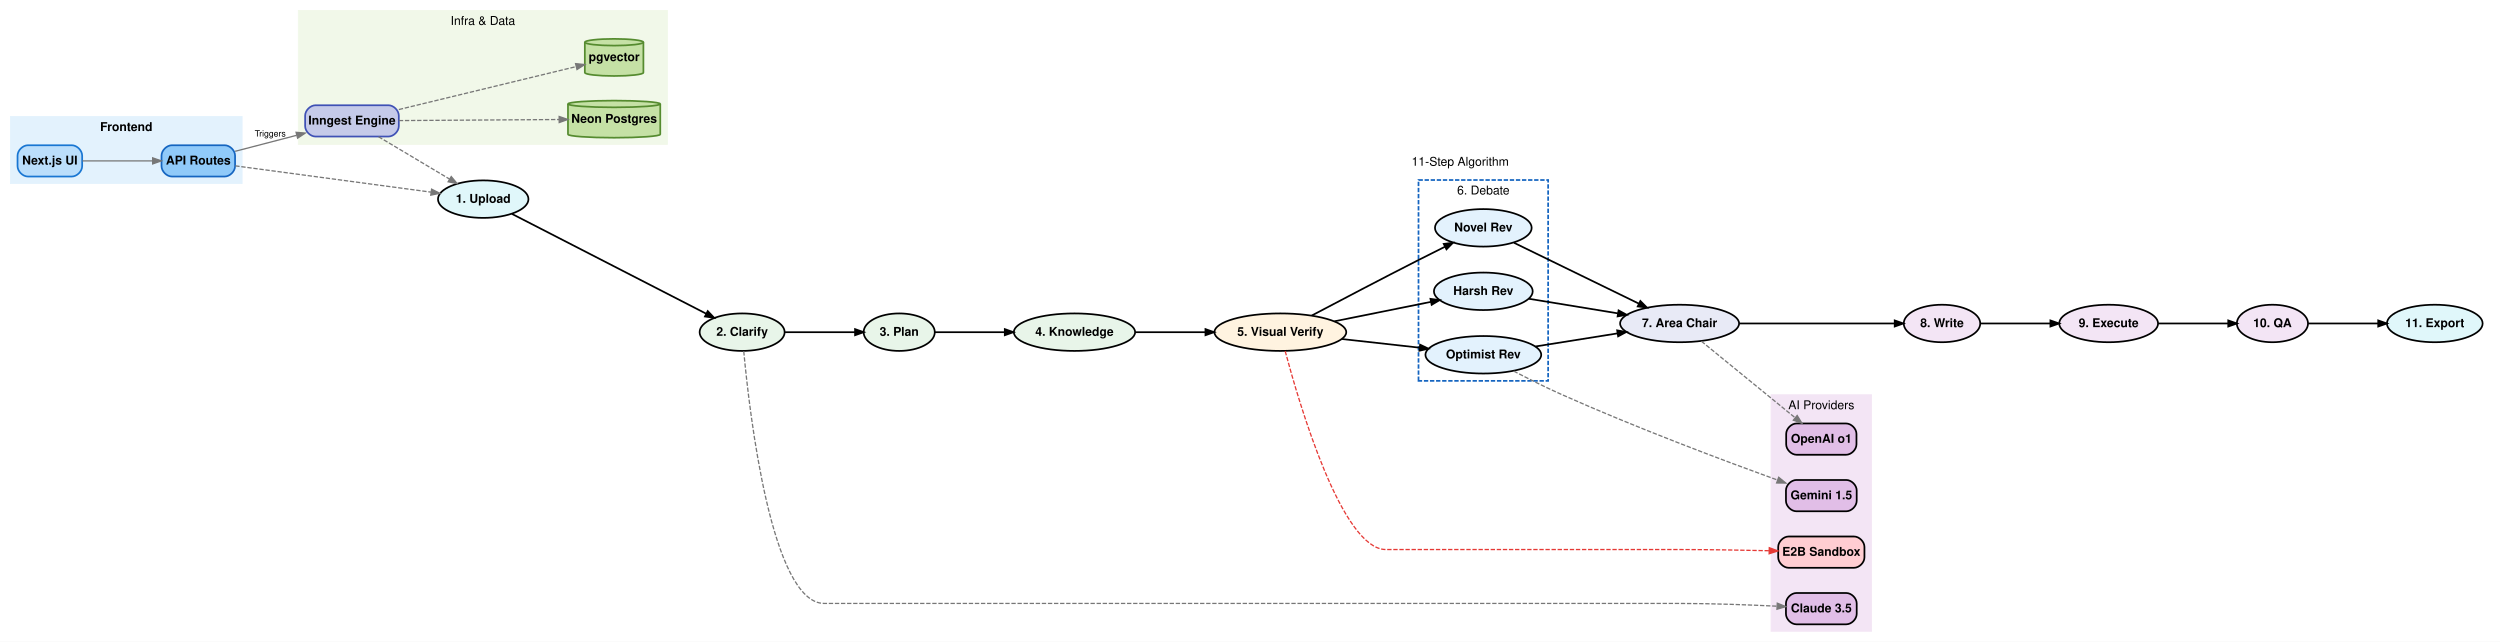
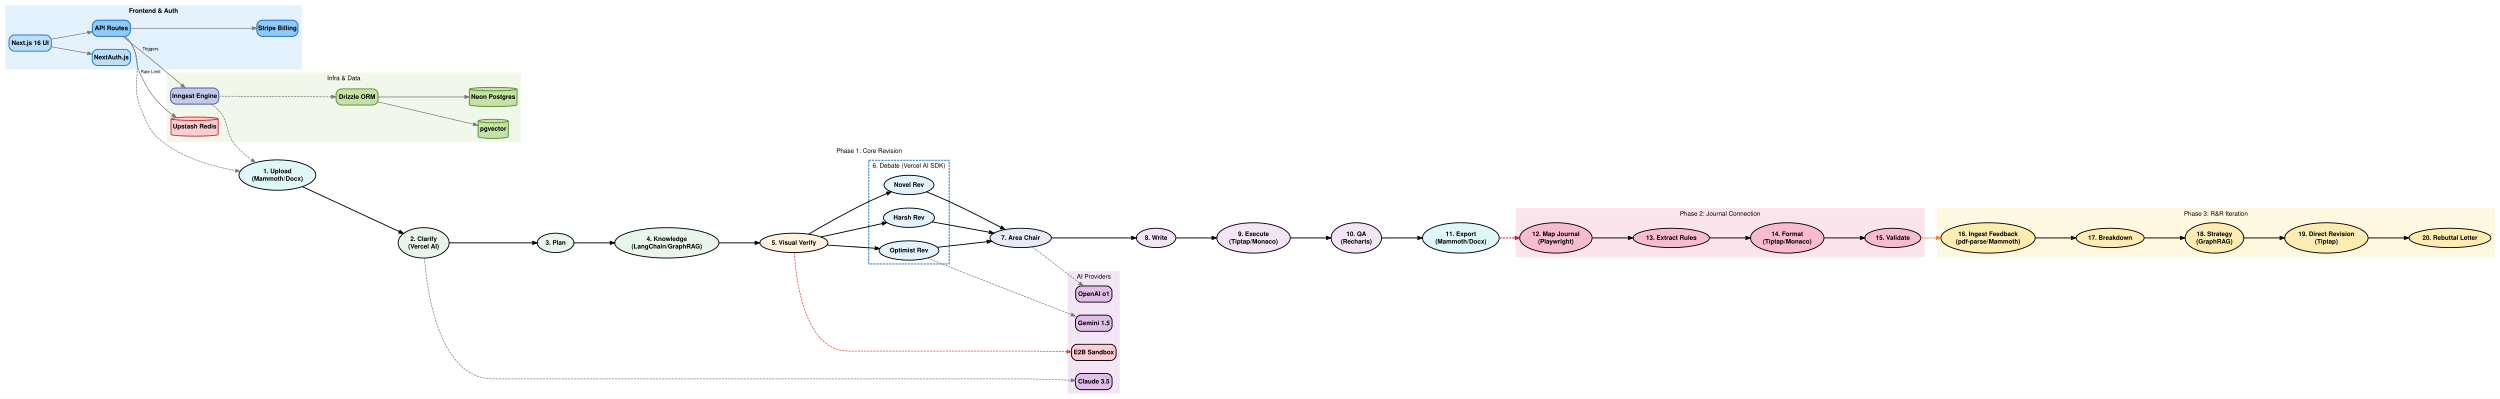
- <svg xmlns="http://www.w3.org/2000/svg" width="2875pt" height="738pt" viewBox="0.00 0.00 2875.32 738.00">
-   <g id="graph0" class="graph" transform="scale(1 1) rotate(0) translate(4 734)">
-     <polygon fill="#ffffff" stroke="transparent" points="-4,4 -4,-734 2871.324,-734 2871.324,4 -4,4" />
+ <svg xmlns="http://www.w3.org/2000/svg" width="5569pt" height="888pt" viewBox="0.00 0.00 5568.78 888.00">
+   <g id="graph0" class="graph" transform="scale(1 1) rotate(0) translate(4 884)">
+     <polygon fill="#ffffff" stroke="transparent" points="-4,4 -4,-884 5564.784,-884 5564.784,4 -4,4" />
    <g id="clust1" class="cluster">
-       <polygon fill="#e3f2fd" stroke="#e3f2fd" points="8,-523 8,-600 274.464,-600 274.464,-523 8,-523" />
-       <text text-anchor="middle" x="141.232" y="-583.4" font-family="Helvetica,sans-Serif" font-weight="bold" font-size="14.00" fill="#000000">Frontend</text>
+       <polygon fill="#e3f2fd" stroke="#e3f2fd" points="8,-730 8,-872 667.742,-872 667.742,-730 8,-730" />
+       <text text-anchor="middle" x="337.871" y="-855.4" font-family="Helvetica,sans-Serif" font-weight="bold" font-size="14.00" fill="#000000">Frontend &amp; Auth</text>
    </g>
    <g id="clust2" class="cluster">
-       <polygon fill="#f1f8e9" stroke="#f1f8e9" points="339.127,-568 339.127,-722 763.604,-722 763.604,-568 339.127,-568" />
-       <text text-anchor="middle" x="551.366" y="-705.4" font-family="Helvetica,sans-Serif" font-size="14.00" fill="#000000">Infra &amp; Data</text>
+       <polygon fill="#f1f8e9" stroke="#f1f8e9" points="367.69,-568 367.69,-722 1155.822,-722 1155.822,-568 367.69,-568" />
+       <text text-anchor="middle" x="761.756" y="-705.4" font-family="Helvetica,sans-Serif" font-size="14.00" fill="#000000">Infra &amp; Data</text>
    </g>
    <g id="clust3" class="cluster">
-       <polygon fill="#ffffff" stroke="#ffffff" stroke-width="2" points="491.503,-288 491.503,-560 2859.324,-560 2859.324,-288 491.503,-288" />
-       <text text-anchor="middle" x="1675.414" y="-543.4" font-family="Helvetica,sans-Serif" font-size="14.00" fill="#000000">11-Step Algorithm</text>
+       <polygon fill="#ffffff" stroke="#ffffff" stroke-width="2" points="520.066,-288 520.066,-560 3343.927,-560 3343.927,-288 520.066,-288" />
+       <text text-anchor="middle" x="1931.996" y="-543.4" font-family="Helvetica,sans-Serif" font-size="14.00" fill="#000000">Phase 1: Core Revision</text>
    </g>
    <g id="clust4" class="cluster">
-       <polygon fill="none" stroke="#1565c0" stroke-width="2" stroke-dasharray="5,2" points="1627.46,-296 1627.46,-527 1776.549,-527 1776.549,-296 1627.46,-296" />
-       <text text-anchor="middle" x="1702.005" y="-510.4" font-family="Helvetica,sans-Serif" font-size="14.00" fill="#000000">6. Debate</text>
+       <polygon fill="none" stroke="#1565c0" stroke-width="2" stroke-dasharray="5,2" points="1931.175,-296 1931.175,-527 2110.264,-527 2110.264,-296 1931.175,-296" />
+       <text text-anchor="middle" x="2020.72" y="-510.4" font-family="Helvetica,sans-Serif" font-size="14.00" fill="#000000">6. Debate (Vercel AI SDK)</text>
    </g>
    <g id="clust5" class="cluster">
-       <polygon fill="#f3e5f5" stroke="#f3e5f5" points="2032.958,-8 2032.958,-280 2148.554,-280 2148.554,-8 2032.958,-8" />
-       <text text-anchor="middle" x="2090.756" y="-263.4" font-family="Helvetica,sans-Serif" font-size="14.00" fill="#000000">AI Providers</text>
+       <polygon fill="#fce4ec" stroke="#fce4ec" stroke-width="2" points="3372.927,-312 3372.927,-420 4282.419,-420 4282.419,-312 3372.927,-312" />
+       <text text-anchor="middle" x="3827.673" y="-403.4" font-family="Helvetica,sans-Serif" font-size="14.00" fill="#000000">Phase 2: Journal Connection</text>
+     </g>
+     <g id="clust6" class="cluster">
+       <polygon fill="#fff8e1" stroke="#fff8e1" stroke-width="2" points="4311.419,-312 4311.419,-420 5552.784,-420 5552.784,-312 4311.419,-312" />
+       <text text-anchor="middle" x="4932.102" y="-403.4" font-family="Helvetica,sans-Serif" font-size="14.00" fill="#000000">Phase 3: R&amp;R Iteration</text>
+     </g>
+     <g id="clust7" class="cluster">
+       <polygon fill="#f3e5f5" stroke="#f3e5f5" points="2374.673,-8 2374.673,-280 2490.269,-280 2490.269,-8 2374.673,-8" />
+       <text text-anchor="middle" x="2432.471" y="-263.4" font-family="Helvetica,sans-Serif" font-size="14.00" fill="#000000">AI Providers</text>
    </g>
    <g id="node1" class="node">
-       <path fill="#bbdefb" stroke="#1976d2" stroke-width="2" d="M78.498,-567C78.498,-567 28.167,-567 28.167,-567 22.167,-567 16.167,-561 16.167,-555 16.167,-555 16.167,-543 16.167,-543 16.167,-537 22.167,-531 28.167,-531 28.167,-531 78.498,-531 78.498,-531 84.498,-531 90.498,-537 90.498,-543 90.498,-543 90.498,-555 90.498,-555 90.498,-561 84.498,-567 78.498,-567" />
-       <text text-anchor="middle" x="53.332" y="-544.8" font-family="Helvetica,sans-Serif" font-weight="bold" font-size="14.00" fill="#000000">Next.js UI</text>
+       <path fill="#bbdefb" stroke="#1976d2" stroke-width="2" d="M98.181,-806C98.181,-806 27.94,-806 27.94,-806 21.94,-806 15.94,-800 15.94,-794 15.94,-794 15.94,-782 15.94,-782 15.94,-776 21.94,-770 27.94,-770 27.94,-770 98.181,-770 98.181,-770 104.181,-770 110.181,-776 110.181,-782 110.181,-782 110.181,-794 110.181,-794 110.181,-800 104.181,-806 98.181,-806" />
+       <text text-anchor="middle" x="63.06" y="-783.8" font-family="Helvetica,sans-Serif" font-weight="bold" font-size="14.00" fill="#000000">Next.js 16 UI</text>
    </g>
    <g id="node2" class="node">
-       <path fill="#90caf9" stroke="#1565c0" stroke-width="2" d="M254.364,-567C254.364,-567 193.765,-567 193.765,-567 187.765,-567 181.765,-561 181.765,-555 181.765,-555 181.765,-543 181.765,-543 181.765,-537 187.765,-531 193.765,-531 193.765,-531 254.364,-531 254.364,-531 260.364,-531 266.364,-537 266.364,-543 266.364,-543 266.364,-555 266.364,-555 266.364,-561 260.364,-567 254.364,-567" />
-       <text text-anchor="middle" x="224.065" y="-544.8" font-family="Helvetica,sans-Serif" font-weight="bold" font-size="14.00" fill="#000000">API Routes</text>
+       <path fill="#bbdefb" stroke="#1976d2" stroke-width="2" d="M274.476,-774C274.476,-774 213.335,-774 213.335,-774 207.335,-774 201.335,-768 201.335,-762 201.335,-762 201.335,-750 201.335,-750 201.335,-744 207.335,-738 213.335,-738 213.335,-738 274.476,-738 274.476,-738 280.476,-738 286.476,-744 286.476,-750 286.476,-750 286.476,-762 286.476,-762 286.476,-768 280.476,-774 274.476,-774" />
+       <text text-anchor="middle" x="243.905" y="-751.8" font-family="Helvetica,sans-Serif" font-weight="bold" font-size="14.00" fill="#000000">NextAuth.js</text>
+     </g>
+     <g id="edge2" class="edge">
+       <path fill="none" stroke="#777777" stroke-width="1.5" d="M110.575,-779.592C135.335,-775.211 165.682,-769.841 191.166,-765.332" />
+       <polygon fill="#777777" stroke="#777777" stroke-width="1.5" points="191.796,-768.775 201.033,-763.586 190.576,-761.882 191.796,-768.775" />
+     </g>
+     <g id="node3" class="node">
+       <path fill="#90caf9" stroke="#1565c0" stroke-width="2" d="M274.205,-839C274.205,-839 213.606,-839 213.606,-839 207.606,-839 201.606,-833 201.606,-827 201.606,-827 201.606,-815 201.606,-815 201.606,-809 207.606,-803 213.606,-803 213.606,-803 274.205,-803 274.205,-803 280.205,-803 286.205,-809 286.205,-815 286.205,-815 286.205,-827 286.205,-827 286.205,-833 280.205,-839 274.205,-839" />
+       <text text-anchor="middle" x="243.905" y="-816.8" font-family="Helvetica,sans-Serif" font-weight="bold" font-size="14.00" fill="#000000">API Routes</text>
    </g>
    <g id="edge1" class="edge">
-       <path fill="none" stroke="#777777" stroke-width="1.5" d="M90.8,-549C114.458,-549 145.371,-549 171.468,-549" />
-       <polygon fill="#777777" stroke="#777777" stroke-width="1.5" points="171.577,-552.5 181.577,-549 171.577,-545.5 171.577,-552.5" />
+       <path fill="none" stroke="#777777" stroke-width="1.5" d="M110.575,-796.67C135.427,-801.205 165.909,-806.768 191.451,-811.428" />
+       <polygon fill="#777777" stroke="#777777" stroke-width="1.5" points="190.871,-814.88 201.337,-813.232 192.128,-807.994 190.871,-814.88" />
+     </g>
+     <g id="node4" class="node">
+       <path fill="#90caf9" stroke="#1565c0" stroke-width="2" d="M647.631,-839C647.631,-839 580.074,-839 580.074,-839 574.074,-839 568.074,-833 568.074,-827 568.074,-827 568.074,-815 568.074,-815 568.074,-809 574.074,-803 580.074,-803 580.074,-803 647.631,-803 647.631,-803 653.631,-803 659.631,-809 659.631,-815 659.631,-815 659.631,-827 659.631,-827 659.631,-833 653.631,-839 647.631,-839" />
+       <text text-anchor="middle" x="613.853" y="-816.8" font-family="Helvetica,sans-Serif" font-weight="bold" font-size="14.00" fill="#000000">Stripe Billing</text>
+     </g>
+     <g id="edge3" class="edge">
+       <path fill="none" stroke="#777777" stroke-width="1.5" d="M286.343,-821C353.23,-821 483.209,-821 557.734,-821" />
+       <polygon fill="#777777" stroke="#777777" stroke-width="1.5" points="557.869,-824.5 567.869,-821 557.869,-817.5 557.869,-824.5" />
+     </g>
+     <g id="node8" class="node">
+       <path fill="#c5cae9" stroke="#3f51b5" stroke-width="2" d="M471.254,-688C471.254,-688 387.501,-688 387.501,-688 381.501,-688 375.501,-682 375.501,-676 375.501,-676 375.501,-664 375.501,-664 375.501,-658 381.501,-652 387.501,-652 387.501,-652 471.254,-652 471.254,-652 477.254,-652 483.254,-658 483.254,-664 483.254,-664 483.254,-676 483.254,-676 483.254,-682 477.254,-688 471.254,-688" />
+       <text text-anchor="middle" x="429.378" y="-665.8" font-family="Helvetica,sans-Serif" font-weight="bold" font-size="14.00" fill="#000000">Inngest Engine</text>
+     </g>
+     <g id="edge32" class="edge">
+       <path fill="none" stroke="#777777" stroke-width="1.5" d="M268.51,-802.945C274.506,-798.45 280.867,-793.6 286.69,-789 326.773,-757.332 371.87,-719.304 400.437,-694.905" />
+       <polygon fill="#777777" stroke="#777777" stroke-width="1.5" points="403.07,-697.258 408.393,-688.097 398.519,-691.939 403.07,-697.258" />
+       <text text-anchor="middle" x="331.19" y="-772" font-family="Helvetica,sans-Serif" font-size="10.00" fill="#000000">Triggers</text>
+     </g>
+     <g id="node9" class="node">
+       <path fill="#ffcdd2" stroke="#c62828" stroke-width="2" d="M481.892,-619.469C481.892,-621.611 458.354,-623.351 429.378,-623.351 400.401,-623.351 376.864,-621.611 376.864,-619.469 376.864,-619.469 376.864,-584.531 376.864,-584.531 376.864,-582.389 400.401,-580.649 429.378,-580.649 458.354,-580.649 481.892,-582.389 481.892,-584.531 481.892,-584.531 481.892,-619.469 481.892,-619.469" />
+       <path fill="none" stroke="#c62828" stroke-width="2" d="M481.892,-619.469C481.892,-617.327 458.354,-615.587 429.378,-615.587 400.401,-615.587 376.864,-617.327 376.864,-619.469" />
+       <text text-anchor="middle" x="429.378" y="-597.8" font-family="Helvetica,sans-Serif" font-weight="bold" font-size="14.00" fill="#000000">Upstash Redis</text>
+     </g>
+     <g id="edge31" class="edge">
+       <path fill="none" stroke="#777777" stroke-width="1.5" d="M273.353,-802.912C278.33,-798.827 283.053,-794.153 286.69,-789 305.738,-762.009 293.788,-747.484 308.69,-718 328.618,-678.571 334.822,-667.521 367.69,-638 371.513,-634.567 375.714,-631.301 380.072,-628.24" />
+       <polygon fill="#777777" stroke="#777777" stroke-width="1.5" points="382.172,-631.047 388.585,-622.613 378.312,-625.207 382.172,-631.047" />
+       <text text-anchor="middle" x="331.19" y="-721" font-family="Helvetica,sans-Serif" font-size="10.00" fill="#000000">Rate Limit</text>
+     </g>
+     <g id="node10" class="node">
+       <ellipse fill="#e0f7fa" stroke="#000000" stroke-width="2" cx="613.853" cy="-494" rx="85.575" ry="33.817" />
+       <text text-anchor="middle" x="613.853" y="-498.2" font-family="Helvetica,sans-Serif" font-weight="bold" font-size="14.00" fill="#000000">1. Upload</text>
+       <text text-anchor="middle" x="613.853" y="-481.4" font-family="Helvetica,sans-Serif" font-weight="bold" font-size="14.00" fill="#000000">(Mammoth/Docx)</text>
+     </g>
+     <g id="edge30" class="edge">
+       <path fill="none" stroke="#777777" stroke-width="1.5" stroke-dasharray="5,2" d="M274.423,-802.961C279.173,-798.921 283.542,-794.25 286.69,-789 319.983,-733.473 284.558,-705.077 308.69,-645 325.695,-602.666 330.351,-587.214 367.69,-561 412.54,-529.512 471.538,-512.811 520.531,-503.958" />
+       <polygon fill="#777777" stroke="#777777" stroke-width="1.5" points="521.247,-507.386 530.506,-502.238 520.057,-500.488 521.247,-507.386" />
    </g>
    <g id="node5" class="node">
-       <path fill="#c5cae9" stroke="#3f51b5" stroke-width="2" d="M442.692,-613C442.692,-613 358.939,-613 358.939,-613 352.939,-613 346.939,-607 346.939,-601 346.939,-601 346.939,-589 346.939,-589 346.939,-583 352.939,-577 358.939,-577 358.939,-577 442.692,-577 442.692,-577 448.692,-577 454.692,-583 454.692,-589 454.692,-589 454.692,-601 454.692,-601 454.692,-607 448.692,-613 442.692,-613" />
-       <text text-anchor="middle" x="400.815" y="-590.8" font-family="Helvetica,sans-Serif" font-weight="bold" font-size="14.00" fill="#000000">Inngest Engine</text>
+       <path fill="#c5e1a5" stroke="#558b2f" stroke-width="2" d="M1147.613,-685.469C1147.613,-687.611 1123.821,-689.351 1094.531,-689.351 1065.242,-689.351 1041.45,-687.611 1041.45,-685.469 1041.45,-685.469 1041.45,-650.531 1041.45,-650.531 1041.45,-648.389 1065.242,-646.649 1094.531,-646.649 1123.821,-646.649 1147.613,-648.389 1147.613,-650.531 1147.613,-650.531 1147.613,-685.469 1147.613,-685.469" />
+       <path fill="none" stroke="#558b2f" stroke-width="2" d="M1147.613,-685.469C1147.613,-683.327 1123.821,-681.587 1094.531,-681.587 1065.242,-681.587 1041.45,-683.327 1041.45,-685.469" />
+       <text text-anchor="middle" x="1094.531" y="-663.8" font-family="Helvetica,sans-Serif" font-weight="bold" font-size="14.00" fill="#000000">Neon Postgres</text>
+     </g>
+     <g id="node6" class="node">
+       <path fill="#c5e1a5" stroke="#558b2f" stroke-width="2" d="M826.107,-686C826.107,-686 756.484,-686 756.484,-686 750.484,-686 744.484,-680 744.484,-674 744.484,-674 744.484,-662 744.484,-662 744.484,-656 750.484,-650 756.484,-650 756.484,-650 826.107,-650 826.107,-650 832.107,-650 838.107,-656 838.107,-662 838.107,-662 838.107,-674 838.107,-674 838.107,-680 832.107,-686 826.107,-686" />
+       <text text-anchor="middle" x="791.296" y="-663.8" font-family="Helvetica,sans-Serif" font-weight="bold" font-size="14.00" fill="#000000">Drizzle ORM</text>
+     </g>
+     <g id="edge5" class="edge">
+       <path fill="none" stroke="#777777" stroke-width="1.5" d="M838.012,-668C889.809,-668 973.644,-668 1031.291,-668" />
+       <polygon fill="#777777" stroke="#777777" stroke-width="1.5" points="1031.379,-671.5 1041.379,-668 1031.379,-664.5 1031.379,-671.5" />
+     </g>
+     <g id="node7" class="node">
+       <path fill="#c5e1a5" stroke="#558b2f" stroke-width="2" d="M1128.214,-614.469C1128.214,-616.611 1113.117,-618.351 1094.531,-618.351 1075.946,-618.351 1060.849,-616.611 1060.849,-614.469 1060.849,-614.469 1060.849,-579.531 1060.849,-579.531 1060.849,-577.389 1075.946,-575.649 1094.531,-575.649 1113.117,-575.649 1128.214,-577.389 1128.214,-579.531 1128.214,-579.531 1128.214,-614.469 1128.214,-614.469" />
+       <path fill="none" stroke="#558b2f" stroke-width="2" d="M1128.214,-614.469C1128.214,-612.327 1113.117,-610.587 1094.531,-610.587 1075.946,-610.587 1060.849,-612.327 1060.849,-614.469" />
+       <text text-anchor="middle" x="1094.531" y="-592.8" font-family="Helvetica,sans-Serif" font-weight="bold" font-size="14.00" fill="#000000">pgvector</text>
+     </g>
+     <g id="edge6" class="edge">
+       <path fill="none" stroke="#777777" stroke-width="1.5" d="M838.012,-657.062C895.879,-643.513 993.735,-620.601 1050.387,-607.336" />
+       <polygon fill="#777777" stroke="#777777" stroke-width="1.5" points="1051.528,-610.664 1060.466,-604.976 1049.932,-603.848 1051.528,-610.664" />
+     </g>
+     <g id="edge4" class="edge">
+       <path fill="none" stroke="#777777" stroke-width="1.5" stroke-dasharray="5,2" d="M483.17,-669.703C550.503,-669.331 665.335,-668.696 734.186,-668.316" />
+       <polygon fill="#777777" stroke="#777777" stroke-width="1.5" points="734.433,-671.814 744.413,-668.259 734.394,-664.814 734.433,-671.814" />
+     </g>
+     <g id="edge33" class="edge">
+       <path fill="none" stroke="#777777" stroke-width="1.5" stroke-dasharray="5,2" d="M466.493,-651.834C472.503,-647.831 478.307,-643.206 483.066,-638 508.685,-609.978 495.629,-590.059 520.066,-561 530.518,-548.571 543.769,-537.289 556.993,-527.676" />
+       <polygon fill="#777777" stroke="#777777" stroke-width="1.5" points="559.028,-530.523 565.198,-521.91 555.004,-524.795 559.028,-530.523" />
+     </g>
+     <g id="node11" class="node">
+       <ellipse fill="#e8f5e9" stroke="#000000" stroke-width="2" cx="939.596" cy="-343" rx="56.79" ry="33.817" />
+       <text text-anchor="middle" x="939.596" y="-347.2" font-family="Helvetica,sans-Serif" font-weight="bold" font-size="14.00" fill="#000000">2. Clarify</text>
+       <text text-anchor="middle" x="939.596" y="-330.4" font-family="Helvetica,sans-Serif" font-weight="bold" font-size="14.00" fill="#000000">(Vercel AI)</text>
+     </g>
+     <g id="edge7" class="edge">
+       <path fill="none" stroke="#000000" stroke-width="2" d="M669.48,-468.214C729.849,-440.229 825.605,-395.841 885.406,-368.12" />
+       <polygon fill="#000000" stroke="#000000" stroke-width="2" points="887.083,-371.201 894.684,-363.819 884.139,-364.85 887.083,-371.201" />
+     </g>
+     <g id="node12" class="node">
+       <ellipse fill="#e8f5e9" stroke="#000000" stroke-width="2" cx="1233.531" cy="-343" rx="40.92" ry="21.56" />
+       <text text-anchor="middle" x="1233.531" y="-338.8" font-family="Helvetica,sans-Serif" font-weight="bold" font-size="14.00" fill="#000000">3. Plan</text>
+     </g>
+     <g id="edge8" class="edge">
+       <path fill="none" stroke="#000000" stroke-width="2" d="M996.27,-343C1050.115,-343 1130.36,-343 1182.323,-343" />
+       <polygon fill="#000000" stroke="#000000" stroke-width="2" points="1182.642,-346.5 1192.642,-343 1182.642,-339.5 1182.642,-346.5" />
+     </g>
+     <g id="node32" class="node">
+       <path fill="#e1bee7" stroke="#000000" stroke-width="2" d="M2461.162,-52C2461.162,-52 2403.78,-52 2403.78,-52 2397.78,-52 2391.78,-46 2391.78,-40 2391.78,-40 2391.78,-28 2391.78,-28 2391.78,-22 2397.78,-16 2403.78,-16 2403.78,-16 2461.162,-16 2461.162,-16 2467.162,-16 2473.162,-22 2473.162,-28 2473.162,-28 2473.162,-40 2473.162,-40 2473.162,-46 2467.162,-52 2461.162,-52" />
+       <text text-anchor="middle" x="2432.471" y="-29.8" font-family="Helvetica,sans-Serif" font-weight="bold" font-size="14.00" fill="#000000">Claude 3.5</text>
+     </g>
+     <g id="edge35" class="edge">
+       <path fill="none" stroke="#777777" stroke-width="1.5" stroke-dasharray="5,2" d="M941.369,-309.124C947.514,-230.057 974.742,-40 1094.531,-40 1094.531,-40 1094.531,-40 2269.468,-40 2307.031,-40 2349.43,-38.389 2381.568,-36.837" />
+       <polygon fill="#777777" stroke="#777777" stroke-width="1.5" points="2381.809,-40.329 2391.623,-36.337 2381.462,-33.338 2381.809,-40.329" />
+     </g>
+     <g id="node13" class="node">
+       <ellipse fill="#e8f5e9" stroke="#000000" stroke-width="2" cx="1481.303" cy="-343" rx="116.123" ry="33.817" />
+       <text text-anchor="middle" x="1481.303" y="-347.2" font-family="Helvetica,sans-Serif" font-weight="bold" font-size="14.00" fill="#000000">4. Knowledge</text>
+       <text text-anchor="middle" x="1481.303" y="-330.4" font-family="Helvetica,sans-Serif" font-weight="bold" font-size="14.00" fill="#000000">(LangChain/GraphRAG)</text>
+     </g>
+     <g id="edge9" class="edge">
+       <path fill="none" stroke="#000000" stroke-width="2" d="M1274.446,-343C1296.762,-343 1325.725,-343 1354.876,-343" />
+       <polygon fill="#000000" stroke="#000000" stroke-width="2" points="1355.185,-346.5 1365.185,-343 1355.185,-339.5 1355.185,-346.5" />
+     </g>
+     <g id="node14" class="node">
+       <ellipse fill="#fff3e0" stroke="#000000" stroke-width="2" cx="1764.27" cy="-343" rx="75.811" ry="21.56" />
+       <text text-anchor="middle" x="1764.27" y="-338.8" font-family="Helvetica,sans-Serif" font-weight="bold" font-size="14.00" fill="#000000">5. Visual Verify</text>
+     </g>
+     <g id="edge10" class="edge">
+       <path fill="none" stroke="#000000" stroke-width="2" d="M1597.621,-343C1624.416,-343 1652.456,-343 1677.726,-343" />
+       <polygon fill="#000000" stroke="#000000" stroke-width="2" points="1678.004,-346.5 1688.004,-343 1678.004,-339.5 1678.004,-346.5" />
+     </g>
+     <g id="node15" class="node">
+       <ellipse fill="#e3f2fd" stroke="#000000" stroke-width="2" cx="2020.72" cy="-399" rx="56.796" ry="21.56" />
+       <text text-anchor="middle" x="2020.72" y="-394.8" font-family="Helvetica,sans-Serif" font-weight="bold" font-size="14.00" fill="#000000">Harsh Rev</text>
+     </g>
+     <g id="edge11" class="edge">
+       <path fill="none" stroke="#000000" stroke-width="2" d="M1824.72,-356.2C1866.034,-365.222 1920.522,-377.12 1961.558,-386.081" />
+       <polygon fill="#000000" stroke="#000000" stroke-width="2" points="1960.903,-389.52 1971.419,-388.235 1962.396,-382.682 1960.903,-389.52" />
+     </g>
+     <g id="node16" class="node">
+       <ellipse fill="#e3f2fd" stroke="#000000" stroke-width="2" cx="2020.72" cy="-472" rx="55.598" ry="21.56" />
+       <text text-anchor="middle" x="2020.72" y="-467.8" font-family="Helvetica,sans-Serif" font-weight="bold" font-size="14.00" fill="#000000">Novel Rev</text>
+     </g>
+     <g id="edge12" class="edge">
+       <path fill="none" stroke="#000000" stroke-width="2" d="M1797.26,-362.622C1830.521,-382.06 1883.605,-412.15 1931.175,-435 1944.108,-441.212 1958.364,-447.392 1971.625,-452.872" />
+       <polygon fill="#000000" stroke="#000000" stroke-width="2" points="1970.491,-456.19 1981.072,-456.729 1973.137,-449.709 1970.491,-456.19" />
+     </g>
+     <g id="node17" class="node">
+       <ellipse fill="#e3f2fd" stroke="#000000" stroke-width="2" cx="2020.72" cy="-326" rx="66.589" ry="21.56" />
+       <text text-anchor="middle" x="2020.72" y="-321.8" font-family="Helvetica,sans-Serif" font-weight="bold" font-size="14.00" fill="#000000">Optimist Rev</text>
+     </g>
+     <g id="edge13" class="edge">
+       <path fill="none" stroke="#000000" stroke-width="2" d="M1838.446,-338.083C1871.961,-335.861 1911.506,-333.24 1945.182,-331.007" />
+       <polygon fill="#000000" stroke="#000000" stroke-width="2" points="1945.685,-334.482 1955.431,-330.328 1945.222,-327.497 1945.685,-334.482" />
+     </g>
+     <g id="node35" class="node">
+       <path fill="#ffcdd2" stroke="#000000" stroke-width="2" d="M2470.068,-117C2470.068,-117 2394.874,-117 2394.874,-117 2388.874,-117 2382.874,-111 2382.874,-105 2382.874,-105 2382.874,-93 2382.874,-93 2382.874,-87 2388.874,-81 2394.874,-81 2394.874,-81 2470.068,-81 2470.068,-81 2476.068,-81 2482.068,-87 2482.068,-93 2482.068,-93 2482.068,-105 2482.068,-105 2482.068,-111 2476.068,-117 2470.068,-117" />
+       <text text-anchor="middle" x="2432.471" y="-94.8" font-family="Helvetica,sans-Serif" font-weight="bold" font-size="14.00" fill="#000000">E2B Sandbox</text>
+     </g>
+     <g id="edge34" class="edge">
+       <path fill="none" stroke="#e53935" stroke-width="1.5" stroke-dasharray="5,2" d="M1765.169,-321.188C1768.894,-261.863 1787.994,-102 1885.675,-102 1885.675,-102 1885.675,-102 2269.468,-102 2303.544,-102 2341.619,-101.337 2372.396,-100.634" />
+       <polygon fill="#e53935" stroke="#e53935" stroke-width="1.5" points="2372.623,-104.129 2382.537,-100.395 2372.458,-97.131 2372.623,-104.129" />
+     </g>
+     <g id="node18" class="node">
+       <ellipse fill="#e8eaf6" stroke="#000000" stroke-width="2" cx="2269.468" cy="-354" rx="68.41" ry="21.56" />
+       <text text-anchor="middle" x="2269.468" y="-349.8" font-family="Helvetica,sans-Serif" font-weight="bold" font-size="14.00" fill="#000000">7. Area Chair</text>
+     </g>
+     <g id="edge14" class="edge">
+       <path fill="none" stroke="#000000" stroke-width="2" d="M2072.26,-389.676C2109.124,-383.007 2159.168,-373.954 2199.618,-366.636" />
+       <polygon fill="#000000" stroke="#000000" stroke-width="2" points="2200.465,-370.04 2209.682,-364.816 2199.218,-363.152 2200.465,-370.04" />
+     </g>
+     <g id="edge15" class="edge">
+       <path fill="none" stroke="#000000" stroke-width="2" d="M2060.238,-456.454C2075.93,-450.077 2094.066,-442.453 2110.264,-435 2149.751,-416.831 2193.724,-394.276 2225.433,-377.584" />
+       <polygon fill="#000000" stroke="#000000" stroke-width="2" points="2227.241,-380.588 2234.449,-372.822 2223.972,-374.398 2227.241,-380.588" />
+     </g>
+     <g id="edge16" class="edge">
+       <path fill="none" stroke="#000000" stroke-width="2" d="M2083.811,-333.102C2117.479,-336.892 2159.134,-341.58 2194.451,-345.556" />
+       <polygon fill="#000000" stroke="#000000" stroke-width="2" points="2194.382,-349.07 2204.711,-346.711 2195.165,-342.114 2194.382,-349.07" />
+     </g>
+     <g id="node34" class="node">
+       <path fill="#e1bee7" stroke="#000000" stroke-width="2" d="M2461.148,-182C2461.148,-182 2403.794,-182 2403.794,-182 2397.794,-182 2391.794,-176 2391.794,-170 2391.794,-170 2391.794,-158 2391.794,-158 2391.794,-152 2397.794,-146 2403.794,-146 2403.794,-146 2461.148,-146 2461.148,-146 2467.148,-146 2473.148,-152 2473.148,-158 2473.148,-158 2473.148,-170 2473.148,-170 2473.148,-176 2467.148,-182 2461.148,-182" />
+       <text text-anchor="middle" x="2432.471" y="-159.8" font-family="Helvetica,sans-Serif" font-weight="bold" font-size="14.00" fill="#000000">Gemini 1.5</text>
+     </g>
+     <g id="edge37" class="edge">
+       <path fill="none" stroke="#777777" stroke-width="1.5" stroke-dasharray="5,2" d="M2062.518,-309.001C2083.438,-300.528 2109.165,-290.16 2132.264,-281 2219.94,-246.231 2322.355,-206.507 2382.059,-183.438" />
+       <polygon fill="#777777" stroke="#777777" stroke-width="1.5" points="2383.555,-186.612 2391.623,-179.744 2381.033,-180.082 2383.555,-186.612" />
+     </g>
+     <g id="node19" class="node">
+       <ellipse fill="#f3e5f5" stroke="#000000" stroke-width="2" cx="2571.264" cy="-354" rx="43.991" ry="21.56" />
+       <text text-anchor="middle" x="2571.264" y="-349.8" font-family="Helvetica,sans-Serif" font-weight="bold" font-size="14.00" fill="#000000">8. Write</text>
+     </g>
+     <g id="edge17" class="edge">
+       <path fill="none" stroke="#000000" stroke-width="2" d="M2337.951,-354C2392.017,-354 2466.446,-354 2516.576,-354" />
+       <polygon fill="#000000" stroke="#000000" stroke-width="2" points="2516.888,-357.5 2526.888,-354 2516.888,-350.5 2516.888,-357.5" />
+     </g>
+     <g id="node33" class="node">
+       <path fill="#e1bee7" stroke="#000000" stroke-width="2" d="M2460.892,-247C2460.892,-247 2404.05,-247 2404.05,-247 2398.05,-247 2392.05,-241 2392.05,-235 2392.05,-235 2392.05,-223 2392.05,-223 2392.05,-217 2398.05,-211 2404.05,-211 2404.05,-211 2460.892,-211 2460.892,-211 2466.892,-211 2472.892,-217 2472.892,-223 2472.892,-223 2472.892,-235 2472.892,-235 2472.892,-241 2466.892,-247 2460.892,-247" />
+       <text text-anchor="middle" x="2432.471" y="-224.8" font-family="Helvetica,sans-Serif" font-weight="bold" font-size="14.00" fill="#000000">OpenAI o1</text>
+     </g>
+     <g id="edge36" class="edge">
+       <path fill="none" stroke="#777777" stroke-width="1.5" stroke-dasharray="5,2" d="M2296.021,-333.638C2324.634,-311.696 2370.162,-276.783 2400.666,-253.39" />
+       <polygon fill="#777777" stroke="#777777" stroke-width="1.5" points="2403.039,-255.981 2408.845,-247.118 2398.78,-250.426 2403.039,-255.981" />
+     </g>
+     <g id="node20" class="node">
+       <ellipse fill="#f3e5f5" stroke="#000000" stroke-width="2" cx="2788.214" cy="-354" rx="81.908" ry="33.817" />
+       <text text-anchor="middle" x="2788.214" y="-358.2" font-family="Helvetica,sans-Serif" font-weight="bold" font-size="14.00" fill="#000000">9. Execute</text>
+       <text text-anchor="middle" x="2788.214" y="-341.4" font-family="Helvetica,sans-Serif" font-weight="bold" font-size="14.00" fill="#000000">(Tiptap/Monaco)</text>
+     </g>
+     <g id="edge18" class="edge">
+       <path fill="none" stroke="#000000" stroke-width="2" d="M2615.429,-354C2638.601,-354 2667.9,-354 2695.758,-354" />
+       <polygon fill="#000000" stroke="#000000" stroke-width="2" points="2695.942,-357.5 2705.942,-354 2695.942,-350.5 2695.942,-357.5" />
+     </g>
+     <g id="node21" class="node">
+       <ellipse fill="#f3e5f5" stroke="#000000" stroke-width="2" cx="3017.26" cy="-354" rx="56.185" ry="33.817" />
+       <text text-anchor="middle" x="3017.26" y="-358.2" font-family="Helvetica,sans-Serif" font-weight="bold" font-size="14.00" fill="#000000">10. QA</text>
+       <text text-anchor="middle" x="3017.26" y="-341.4" font-family="Helvetica,sans-Serif" font-weight="bold" font-size="14.00" fill="#000000">(Recharts)</text>
    </g>
    <g id="edge19" class="edge">
-       <path fill="none" stroke="#777777" stroke-width="1.5" d="M266.401,-560.018C287.58,-565.53 313.653,-572.316 337.182,-578.439" />
-       <polygon fill="#777777" stroke="#777777" stroke-width="1.5" points="336.529,-581.886 347.088,-581.017 338.292,-575.111 336.529,-581.886" />
-       <text text-anchor="middle" x="306.796" y="-577" font-family="Helvetica,sans-Serif" font-size="10.00" fill="#000000">Triggers</text>
-     </g>
-     <g id="node6" class="node">
-       <ellipse fill="#e0f7fa" stroke="#000000" stroke-width="2" cx="551.763" cy="-505" rx="52.022" ry="21.56" />
-       <text text-anchor="middle" x="551.763" y="-500.8" font-family="Helvetica,sans-Serif" font-weight="bold" font-size="14.00" fill="#000000">1. Upload</text>
-     </g>
-     <g id="edge18" class="edge">
-       <path fill="none" stroke="#777777" stroke-width="1.5" stroke-dasharray="5,2" d="M266.57,-543.293C323.94,-535.59 426.464,-521.824 491.693,-513.066" />
-       <polygon fill="#777777" stroke="#777777" stroke-width="1.5" points="492.384,-516.504 501.829,-511.705 491.452,-509.567 492.384,-516.504" />
-     </g>
-     <g id="node3" class="node">
-       <path fill="#c5e1a5" stroke="#558b2f" stroke-width="2" d="M755.396,-614.469C755.396,-616.611 731.604,-618.351 702.314,-618.351 673.025,-618.351 649.233,-616.611 649.233,-614.469 649.233,-614.469 649.233,-579.531 649.233,-579.531 649.233,-577.389 673.025,-575.649 702.314,-575.649 731.604,-575.649 755.396,-577.389 755.396,-579.531 755.396,-579.531 755.396,-614.469 755.396,-614.469" />
-       <path fill="none" stroke="#558b2f" stroke-width="2" d="M755.396,-614.469C755.396,-612.327 731.604,-610.587 702.314,-610.587 673.025,-610.587 649.233,-612.327 649.233,-614.469" />
-       <text text-anchor="middle" x="702.314" y="-592.8" font-family="Helvetica,sans-Serif" font-weight="bold" font-size="14.00" fill="#000000">Neon Postgres</text>
-     </g>
-     <g id="node4" class="node">
-       <path fill="#c5e1a5" stroke="#558b2f" stroke-width="2" d="M735.996,-685.469C735.996,-687.611 720.899,-689.351 702.314,-689.351 683.729,-689.351 668.632,-687.611 668.632,-685.469 668.632,-685.469 668.632,-650.531 668.632,-650.531 668.632,-648.389 683.729,-646.649 702.314,-646.649 720.899,-646.649 735.996,-648.389 735.996,-650.531 735.996,-650.531 735.996,-685.469 735.996,-685.469" />
-       <path fill="none" stroke="#558b2f" stroke-width="2" d="M735.996,-685.469C735.996,-683.327 720.899,-681.587 702.314,-681.587 683.729,-681.587 668.632,-683.327 668.632,-685.469" />
-       <text text-anchor="middle" x="702.314" y="-663.8" font-family="Helvetica,sans-Serif" font-weight="bold" font-size="14.00" fill="#000000">pgvector</text>
-     </g>
-     <g id="edge2" class="edge">
-       <path fill="none" stroke="#777777" stroke-width="1.5" stroke-dasharray="5,2" d="M454.717,-595.358C506.353,-595.7 584.277,-596.217 638.879,-596.579" />
-       <polygon fill="#777777" stroke="#777777" stroke-width="1.5" points="639.109,-600.081 649.132,-596.647 639.155,-593.081 639.109,-600.081" />
-     </g>
-     <g id="edge3" class="edge">
-       <path fill="none" stroke="#777777" stroke-width="1.5" stroke-dasharray="5,2" d="M454.717,-608.051C512.956,-622.152 604.638,-644.35 658.58,-657.411" />
-       <polygon fill="#777777" stroke="#777777" stroke-width="1.5" points="657.977,-660.866 668.519,-659.817 659.624,-654.062 657.977,-660.866" />
+       <path fill="none" stroke="#000000" stroke-width="2" d="M2870.258,-354C2896.658,-354 2925.568,-354 2950.712,-354" />
+       <polygon fill="#000000" stroke="#000000" stroke-width="2" points="2950.874,-357.5 2960.874,-354 2950.874,-350.5 2950.874,-357.5" />
+     </g>
+     <g id="node22" class="node">
+       <ellipse fill="#e0f7fa" stroke="#000000" stroke-width="2" cx="3250.14" cy="-354" rx="85.575" ry="33.817" />
+       <text text-anchor="middle" x="3250.14" y="-358.2" font-family="Helvetica,sans-Serif" font-weight="bold" font-size="14.00" fill="#000000">11. Export</text>
+       <text text-anchor="middle" x="3250.14" y="-341.4" font-family="Helvetica,sans-Serif" font-weight="bold" font-size="14.00" fill="#000000">(Mammoth/Docx)</text>
    </g>
    <g id="edge20" class="edge">
-       <path fill="none" stroke="#777777" stroke-width="1.5" stroke-dasharray="5,2" d="M431.362,-576.787C454.943,-562.727 487.723,-543.183 513.127,-528.036" />
-       <polygon fill="#777777" stroke="#777777" stroke-width="1.5" points="514.981,-531.006 521.777,-522.879 511.396,-524.994 514.981,-531.006" />
-     </g>
-     <g id="node7" class="node">
-       <ellipse fill="#e8f5e9" stroke="#000000" stroke-width="2" cx="849.548" cy="-352" rx="48.888" ry="21.56" />
-       <text text-anchor="middle" x="849.548" y="-347.8" font-family="Helvetica,sans-Serif" font-weight="bold" font-size="14.00" fill="#000000">2. Clarify</text>
-     </g>
-     <g id="edge4" class="edge">
-       <path fill="none" stroke="#000000" stroke-width="2" d="M584.769,-488.042C639.391,-459.978 748.465,-403.936 808.159,-373.265" />
-       <polygon fill="#000000" stroke="#000000" stroke-width="2" points="810.005,-376.252 817.3,-368.569 806.806,-370.026 810.005,-376.252" />
-     </g>
-     <g id="node8" class="node">
-       <ellipse fill="#e8f5e9" stroke="#000000" stroke-width="2" cx="1030.202" cy="-352" rx="40.92" ry="21.56" />
-       <text text-anchor="middle" x="1030.202" y="-347.8" font-family="Helvetica,sans-Serif" font-weight="bold" font-size="14.00" fill="#000000">3. Plan</text>
-     </g>
-     <g id="edge5" class="edge">
-       <path fill="none" stroke="#000000" stroke-width="2" d="M898.913,-352C923.888,-352 954.163,-352 979.344,-352" />
-       <polygon fill="#000000" stroke="#000000" stroke-width="2" points="979.435,-355.5 989.435,-352 979.435,-348.5 979.435,-355.5" />
-     </g>
-     <g id="node19" class="node">
-       <path fill="#e1bee7" stroke="#000000" stroke-width="2" d="M2119.447,-52C2119.447,-52 2062.065,-52 2062.065,-52 2056.065,-52 2050.065,-46 2050.065,-40 2050.065,-40 2050.065,-28 2050.065,-28 2050.065,-22 2056.065,-16 2062.065,-16 2062.065,-16 2119.447,-16 2119.447,-16 2125.447,-16 2131.447,-22 2131.447,-28 2131.447,-28 2131.447,-40 2131.447,-40 2131.447,-46 2125.447,-52 2119.447,-52" />
-       <text text-anchor="middle" x="2090.756" y="-29.8" font-family="Helvetica,sans-Serif" font-weight="bold" font-size="14.00" fill="#000000">Claude 3.5</text>
+       <path fill="none" stroke="#000000" stroke-width="2" d="M3073.634,-354C3097.851,-354 3126.843,-354 3154.263,-354" />
+       <polygon fill="#000000" stroke="#000000" stroke-width="2" points="3154.282,-357.5 3164.282,-354 3154.282,-350.5 3154.282,-357.5" />
+     </g>
+     <g id="node23" class="node">
+       <ellipse fill="#f8bbd0" stroke="#000000" stroke-width="2" cx="3461.792" cy="-354" rx="80.73" ry="33.817" />
+       <text text-anchor="middle" x="3461.792" y="-358.2" font-family="Helvetica,sans-Serif" font-weight="bold" font-size="14.00" fill="#000000">12. Map Journal</text>
+       <text text-anchor="middle" x="3461.792" y="-341.4" font-family="Helvetica,sans-Serif" font-weight="bold" font-size="14.00" fill="#000000">(Playwright)</text>
+     </g>
+     <g id="edge21" class="edge">
+       <path fill="none" stroke="#c2185b" stroke-width="2" stroke-dasharray="5,2" d="M3336.227,-354C3347.646,-354 3359.382,-354 3370.879,-354" />
+       <polygon fill="#c2185b" stroke="#c2185b" stroke-width="2" points="3370.907,-357.5 3380.907,-354 3370.907,-350.5 3370.907,-357.5" />
+     </g>
+     <g id="node24" class="node">
+       <ellipse fill="#f8bbd0" stroke="#000000" stroke-width="2" cx="3718.917" cy="-354" rx="85.022" ry="21.56" />
+       <text text-anchor="middle" x="3718.917" y="-349.8" font-family="Helvetica,sans-Serif" font-weight="bold" font-size="14.00" fill="#000000">13. Extract Rules</text>
    </g>
    <g id="edge22" class="edge">
-       <path fill="none" stroke="#777777" stroke-width="1.5" stroke-dasharray="5,2" d="M851.404,-330.061C858.008,-259.043 883.296,-40 943.993,-40 943.993,-40 943.993,-40 1927.753,-40 1965.316,-40 2007.715,-38.389 2039.853,-36.837" />
-       <polygon fill="#777777" stroke="#777777" stroke-width="1.5" points="2040.094,-40.329 2049.908,-36.337 2039.747,-33.338 2040.094,-40.329" />
-     </g>
-     <g id="node9" class="node">
-       <ellipse fill="#e8f5e9" stroke="#000000" stroke-width="2" cx="1231.781" cy="-352" rx="69.738" ry="21.56" />
-       <text text-anchor="middle" x="1231.781" y="-347.8" font-family="Helvetica,sans-Serif" font-weight="bold" font-size="14.00" fill="#000000">4. Knowledge</text>
-     </g>
-     <g id="edge6" class="edge">
-       <path fill="none" stroke="#000000" stroke-width="2" d="M1070.995,-352C1094.151,-352 1123.949,-352 1151.589,-352" />
-       <polygon fill="#000000" stroke="#000000" stroke-width="2" points="1151.659,-355.5 1161.659,-352 1151.659,-348.5 1151.659,-355.5" />
-     </g>
-     <g id="node10" class="node">
-       <ellipse fill="#fff3e0" stroke="#000000" stroke-width="2" cx="1468.555" cy="-352" rx="75.811" ry="21.56" />
-       <text text-anchor="middle" x="1468.555" y="-347.8" font-family="Helvetica,sans-Serif" font-weight="bold" font-size="14.00" fill="#000000">5. Visual Verify</text>
-     </g>
-     <g id="edge7" class="edge">
-       <path fill="none" stroke="#000000" stroke-width="2" d="M1301.86,-352C1327.131,-352 1355.948,-352 1382.432,-352" />
-       <polygon fill="#000000" stroke="#000000" stroke-width="2" points="1382.456,-355.5 1392.456,-352 1382.456,-348.5 1382.456,-355.5" />
-     </g>
-     <g id="node11" class="node">
-       <ellipse fill="#e3f2fd" stroke="#000000" stroke-width="2" cx="1702.005" cy="-399" rx="56.796" ry="21.56" />
-       <text text-anchor="middle" x="1702.005" y="-394.8" font-family="Helvetica,sans-Serif" font-weight="bold" font-size="14.00" fill="#000000">Harsh Rev</text>
-     </g>
-     <g id="edge8" class="edge">
-       <path fill="none" stroke="#000000" stroke-width="2" d="M1530.808,-364.533C1565.23,-371.464 1607.799,-380.034 1641.877,-386.895" />
-       <polygon fill="#000000" stroke="#000000" stroke-width="2" points="1641.21,-390.33 1651.704,-388.873 1642.592,-383.468 1641.21,-390.33" />
-     </g>
-     <g id="node12" class="node">
-       <ellipse fill="#e3f2fd" stroke="#000000" stroke-width="2" cx="1702.005" cy="-472" rx="55.598" ry="21.56" />
-       <text text-anchor="middle" x="1702.005" y="-467.8" font-family="Helvetica,sans-Serif" font-weight="bold" font-size="14.00" fill="#000000">Novel Rev</text>
-     </g>
-     <g id="edge9" class="edge">
-       <path fill="none" stroke="#000000" stroke-width="2" d="M1504.734,-371.168C1536.87,-388.13 1585.164,-413.46 1627.46,-435 1637.317,-440.02 1647.946,-445.347 1658.003,-450.348" />
-       <polygon fill="#000000" stroke="#000000" stroke-width="2" points="1656.526,-453.522 1667.04,-454.831 1659.637,-447.251 1656.526,-453.522" />
-     </g>
-     <g id="node13" class="node">
-       <ellipse fill="#e3f2fd" stroke="#000000" stroke-width="2" cx="1702.005" cy="-326" rx="66.589" ry="21.56" />
-       <text text-anchor="middle" x="1702.005" y="-321.8" font-family="Helvetica,sans-Serif" font-weight="bold" font-size="14.00" fill="#000000">Optimist Rev</text>
-     </g>
-     <g id="edge10" class="edge">
-       <path fill="none" stroke="#000000" stroke-width="2" d="M1539.548,-344.093C1567.744,-340.953 1600.168,-337.342 1628.597,-334.176" />
-       <polygon fill="#000000" stroke="#000000" stroke-width="2" points="1629.324,-337.616 1638.875,-333.031 1628.549,-330.659 1629.324,-337.616" />
-     </g>
-     <g id="node22" class="node">
-       <path fill="#ffcdd2" stroke="#000000" stroke-width="2" d="M2128.353,-117C2128.353,-117 2053.159,-117 2053.159,-117 2047.159,-117 2041.159,-111 2041.159,-105 2041.159,-105 2041.159,-93 2041.159,-93 2041.159,-87 2047.159,-81 2053.159,-81 2053.159,-81 2128.353,-81 2128.353,-81 2134.353,-81 2140.353,-87 2140.353,-93 2140.353,-93 2140.353,-105 2140.353,-105 2140.353,-111 2134.353,-117 2128.353,-117" />
-       <text text-anchor="middle" x="2090.756" y="-94.8" font-family="Helvetica,sans-Serif" font-weight="bold" font-size="14.00" fill="#000000">E2B Sandbox</text>
-     </g>
-     <g id="edge21" class="edge">
-       <path fill="none" stroke="#e53935" stroke-width="1.5" stroke-dasharray="5,2" d="M1474.114,-330.252C1490.293,-269.428 1539.418,-102 1589.96,-102 1589.96,-102 1589.96,-102 1927.753,-102 1961.829,-102 1999.904,-101.337 2030.681,-100.634" />
-       <polygon fill="#e53935" stroke="#e53935" stroke-width="1.5" points="2030.907,-104.129 2040.822,-100.395 2030.743,-97.131 2030.907,-104.129" />
-     </g>
-     <g id="node14" class="node">
-       <ellipse fill="#e8eaf6" stroke="#000000" stroke-width="2" cx="1927.753" cy="-362" rx="68.41" ry="21.56" />
-       <text text-anchor="middle" x="1927.753" y="-357.8" font-family="Helvetica,sans-Serif" font-weight="bold" font-size="14.00" fill="#000000">7. Area Chair</text>
-     </g>
-     <g id="edge11" class="edge">
-       <path fill="none" stroke="#000000" stroke-width="2" d="M1754.363,-390.418C1784.818,-385.427 1823.616,-379.068 1856.787,-373.631" />
-       <polygon fill="#000000" stroke="#000000" stroke-width="2" points="1857.583,-377.048 1866.886,-371.976 1856.451,-370.14 1857.583,-377.048" />
-     </g>
-     <g id="edge12" class="edge">
-       <path fill="none" stroke="#000000" stroke-width="2" d="M1737.278,-454.812C1775.98,-435.954 1838.275,-405.6 1881.019,-384.772" />
-       <polygon fill="#000000" stroke="#000000" stroke-width="2" points="1882.639,-387.876 1890.095,-380.35 1879.572,-381.584 1882.639,-387.876" />
-     </g>
-     <g id="edge13" class="edge">
-       <path fill="none" stroke="#000000" stroke-width="2" d="M1761.908,-335.553C1790.896,-340.175 1825.91,-345.759 1856.283,-350.603" />
-       <polygon fill="#000000" stroke="#000000" stroke-width="2" points="1855.963,-354.096 1866.389,-352.214 1857.065,-347.183 1855.963,-354.096" />
-     </g>
-     <g id="node21" class="node">
-       <path fill="#e1bee7" stroke="#000000" stroke-width="2" d="M2119.433,-182C2119.433,-182 2062.079,-182 2062.079,-182 2056.079,-182 2050.079,-176 2050.079,-170 2050.079,-170 2050.079,-158 2050.079,-158 2050.079,-152 2056.079,-146 2062.079,-146 2062.079,-146 2119.433,-146 2119.433,-146 2125.433,-146 2131.433,-152 2131.433,-158 2131.433,-158 2131.433,-170 2131.433,-170 2131.433,-176 2125.433,-182 2119.433,-182" />
-       <text text-anchor="middle" x="2090.756" y="-159.8" font-family="Helvetica,sans-Serif" font-weight="bold" font-size="14.00" fill="#000000">Gemini 1.5</text>
+       <path fill="none" stroke="#000000" stroke-width="2" d="M3542.795,-354C3568.379,-354 3596.887,-354 3623.387,-354" />
+       <polygon fill="#000000" stroke="#000000" stroke-width="2" points="3623.435,-357.5 3633.435,-354 3623.435,-350.5 3623.435,-357.5" />
+     </g>
+     <g id="node25" class="node">
+       <ellipse fill="#f8bbd0" stroke="#000000" stroke-width="2" cx="3977.132" cy="-354" rx="81.908" ry="33.817" />
+       <text text-anchor="middle" x="3977.132" y="-358.2" font-family="Helvetica,sans-Serif" font-weight="bold" font-size="14.00" fill="#000000">14. Format</text>
+       <text text-anchor="middle" x="3977.132" y="-341.4" font-family="Helvetica,sans-Serif" font-weight="bold" font-size="14.00" fill="#000000">(Tiptap/Monaco)</text>
+     </g>
+     <g id="edge23" class="edge">
+       <path fill="none" stroke="#000000" stroke-width="2" d="M3804.182,-354C3829.989,-354 3858.448,-354 3884.701,-354" />
+       <polygon fill="#000000" stroke="#000000" stroke-width="2" points="3885.028,-357.5 3895.028,-354 3885.028,-350.5 3885.028,-357.5" />
+     </g>
+     <g id="node26" class="node">
+       <ellipse fill="#f8bbd0" stroke="#000000" stroke-width="2" cx="4212.252" cy="-354" rx="62.334" ry="21.56" />
+       <text text-anchor="middle" x="4212.252" y="-349.8" font-family="Helvetica,sans-Serif" font-weight="bold" font-size="14.00" fill="#000000">15. Validate</text>
    </g>
    <g id="edge24" class="edge">
-       <path fill="none" stroke="#777777" stroke-width="1.5" stroke-dasharray="5,2" d="M1736.95,-307.237C1753.086,-298.834 1772.607,-289.032 1790.549,-281 1876.877,-242.354 1980.133,-203.717 2040.294,-181.937" />
-       <polygon fill="#777777" stroke="#777777" stroke-width="1.5" points="2041.713,-185.146 2049.931,-178.459 2039.337,-178.562 2041.713,-185.146" />
-     </g>
-     <g id="node15" class="node">
-       <ellipse fill="#f3e5f5" stroke="#000000" stroke-width="2" cx="2229.549" cy="-362" rx="43.991" ry="21.56" />
-       <text text-anchor="middle" x="2229.549" y="-357.8" font-family="Helvetica,sans-Serif" font-weight="bold" font-size="14.00" fill="#000000">8. Write</text>
-     </g>
-     <g id="edge14" class="edge">
-       <path fill="none" stroke="#000000" stroke-width="2" d="M1996.236,-362C2050.302,-362 2124.731,-362 2174.861,-362" />
-       <polygon fill="#000000" stroke="#000000" stroke-width="2" points="2175.173,-365.5 2185.173,-362 2175.173,-358.5 2175.173,-365.5" />
-     </g>
-     <g id="node20" class="node">
-       <path fill="#e1bee7" stroke="#000000" stroke-width="2" d="M2119.177,-247C2119.177,-247 2062.334,-247 2062.334,-247 2056.334,-247 2050.334,-241 2050.334,-235 2050.334,-235 2050.334,-223 2050.334,-223 2050.334,-217 2056.334,-211 2062.334,-211 2062.334,-211 2119.177,-211 2119.177,-211 2125.177,-211 2131.177,-217 2131.177,-223 2131.177,-223 2131.177,-235 2131.177,-235 2131.177,-241 2125.177,-247 2119.177,-247" />
-       <text text-anchor="middle" x="2090.756" y="-224.8" font-family="Helvetica,sans-Serif" font-weight="bold" font-size="14.00" fill="#000000">OpenAI o1</text>
-     </g>
-     <g id="edge23" class="edge">
-       <path fill="none" stroke="#777777" stroke-width="1.5" stroke-dasharray="5,2" d="M1952.865,-341.51C1981.886,-317.832 2029.615,-278.887 2060.614,-253.594" />
-       <polygon fill="#777777" stroke="#777777" stroke-width="1.5" points="2062.963,-256.195 2068.498,-247.161 2058.537,-250.771 2062.963,-256.195" />
-     </g>
-     <g id="node16" class="node">
-       <ellipse fill="#f3e5f5" stroke="#000000" stroke-width="2" cx="2421.211" cy="-362" rx="56.834" ry="21.56" />
-       <text text-anchor="middle" x="2421.211" y="-357.8" font-family="Helvetica,sans-Serif" font-weight="bold" font-size="14.00" fill="#000000">9. Execute</text>
-     </g>
-     <g id="edge15" class="edge">
-       <path fill="none" stroke="#000000" stroke-width="2" d="M2274.002,-362C2297.83,-362 2327.674,-362 2354.251,-362" />
-       <polygon fill="#000000" stroke="#000000" stroke-width="2" points="2354.258,-365.5 2364.258,-362 2354.258,-358.5 2354.258,-365.5" />
-     </g>
-     <g id="node17" class="node">
-       <ellipse fill="#f3e5f5" stroke="#000000" stroke-width="2" cx="2609.589" cy="-362" rx="40.922" ry="21.56" />
-       <text text-anchor="middle" x="2609.589" y="-357.8" font-family="Helvetica,sans-Serif" font-weight="bold" font-size="14.00" fill="#000000">10. QA</text>
-     </g>
-     <g id="edge16" class="edge">
-       <path fill="none" stroke="#000000" stroke-width="2" d="M2477.986,-362C2503.58,-362 2533.574,-362 2558.459,-362" />
-       <polygon fill="#000000" stroke="#000000" stroke-width="2" points="2558.784,-365.5 2568.783,-362 2558.783,-358.5 2558.784,-365.5" />
-     </g>
-     <g id="node18" class="node">
-       <ellipse fill="#e0f7fa" stroke="#000000" stroke-width="2" cx="2796.312" cy="-362" rx="55.025" ry="21.56" />
-       <text text-anchor="middle" x="2796.312" y="-357.8" font-family="Helvetica,sans-Serif" font-weight="bold" font-size="14.00" fill="#000000">11. Export</text>
-     </g>
-     <g id="edge17" class="edge">
-       <path fill="none" stroke="#000000" stroke-width="2" d="M2650.566,-362C2674.174,-362 2704.388,-362 2731.18,-362" />
-       <polygon fill="#000000" stroke="#000000" stroke-width="2" points="2731.259,-365.5 2741.259,-362 2731.259,-358.5 2731.259,-365.5" />
+       <path fill="none" stroke="#000000" stroke-width="2" d="M4059.365,-354C4085.553,-354 4114.319,-354 4139.765,-354" />
+       <polygon fill="#000000" stroke="#000000" stroke-width="2" points="4140.078,-357.5 4150.078,-354 4140.078,-350.5 4140.078,-357.5" />
+     </g>
+     <g id="node27" class="node">
+       <ellipse fill="#ffecb3" stroke="#000000" stroke-width="2" cx="4424.465" cy="-354" rx="105.091" ry="33.817" />
+       <text text-anchor="middle" x="4424.465" y="-358.2" font-family="Helvetica,sans-Serif" font-weight="bold" font-size="14.00" fill="#000000">16. Ingest Feedback</text>
+       <text text-anchor="middle" x="4424.465" y="-341.4" font-family="Helvetica,sans-Serif" font-weight="bold" font-size="14.00" fill="#000000">(pdf-parse/Mammoth)</text>
+     </g>
+     <g id="edge25" class="edge">
+       <path fill="none" stroke="#f57f17" stroke-width="2" stroke-dasharray="5,2" d="M4274.489,-354C4285.477,-354 4297.227,-354 4309.133,-354" />
+       <polygon fill="#f57f17" stroke="#f57f17" stroke-width="2" points="4309.157,-357.5 4319.157,-354 4309.157,-350.5 4309.157,-357.5" />
+     </g>
+     <g id="node28" class="node">
+       <ellipse fill="#ffecb3" stroke="#000000" stroke-width="2" cx="4696.427" cy="-354" rx="75.835" ry="21.56" />
+       <text text-anchor="middle" x="4696.427" y="-349.8" font-family="Helvetica,sans-Serif" font-weight="bold" font-size="14.00" fill="#000000">17. Breakdown</text>
+     </g>
+     <g id="edge26" class="edge">
+       <path fill="none" stroke="#000000" stroke-width="2" d="M4529.613,-354C4556.268,-354 4584.592,-354 4610.188,-354" />
+       <polygon fill="#000000" stroke="#000000" stroke-width="2" points="4610.227,-357.5 4620.227,-354 4610.227,-350.5 4610.227,-357.5" />
+     </g>
+     <g id="node29" class="node">
+       <ellipse fill="#ffecb3" stroke="#000000" stroke-width="2" cx="4928.79" cy="-354" rx="65.391" ry="33.817" />
+       <text text-anchor="middle" x="4928.79" y="-358.2" font-family="Helvetica,sans-Serif" font-weight="bold" font-size="14.00" fill="#000000">18. Strategy</text>
+       <text text-anchor="middle" x="4928.79" y="-341.4" font-family="Helvetica,sans-Serif" font-weight="bold" font-size="14.00" fill="#000000">(GraphRAG)</text>
+     </g>
+     <g id="edge27" class="edge">
+       <path fill="none" stroke="#000000" stroke-width="2" d="M4772.512,-354C4798.335,-354 4827.17,-354 4852.972,-354" />
+       <polygon fill="#000000" stroke="#000000" stroke-width="2" points="4853.073,-357.5 4863.073,-354 4853.073,-350.5 4853.073,-357.5" />
+     </g>
+     <g id="node30" class="node">
+       <ellipse fill="#ffecb3" stroke="#000000" stroke-width="2" cx="5178.186" cy="-354" rx="92.901" ry="33.817" />
+       <text text-anchor="middle" x="5178.186" y="-358.2" font-family="Helvetica,sans-Serif" font-weight="bold" font-size="14.00" fill="#000000">19. Direct Revision</text>
+       <text text-anchor="middle" x="5178.186" y="-341.4" font-family="Helvetica,sans-Serif" font-weight="bold" font-size="14.00" fill="#000000">(Tiptap)</text>
+     </g>
+     <g id="edge28" class="edge">
+       <path fill="none" stroke="#000000" stroke-width="2" d="M4994.316,-354C5018.887,-354 5047.447,-354 5074.627,-354" />
+       <polygon fill="#000000" stroke="#000000" stroke-width="2" points="5074.966,-357.5 5084.966,-354 5074.966,-350.5 5074.966,-357.5" />
+     </g>
+     <g id="node31" class="node">
+       <ellipse fill="#ffecb3" stroke="#000000" stroke-width="2" cx="5453.46" cy="-354" rx="91.148" ry="21.56" />
+       <text text-anchor="middle" x="5453.46" y="-349.8" font-family="Helvetica,sans-Serif" font-weight="bold" font-size="14.00" fill="#000000">20. Rebuttal Letter</text>
+     </g>
+     <g id="edge29" class="edge">
+       <path fill="none" stroke="#000000" stroke-width="2" d="M5271.382,-354C5297.131,-354 5325.205,-354 5351.427,-354" />
+       <polygon fill="#000000" stroke="#000000" stroke-width="2" points="5351.762,-357.5 5361.762,-354 5351.762,-350.5 5351.762,-357.5" />
    </g>
  </g>
</svg>
